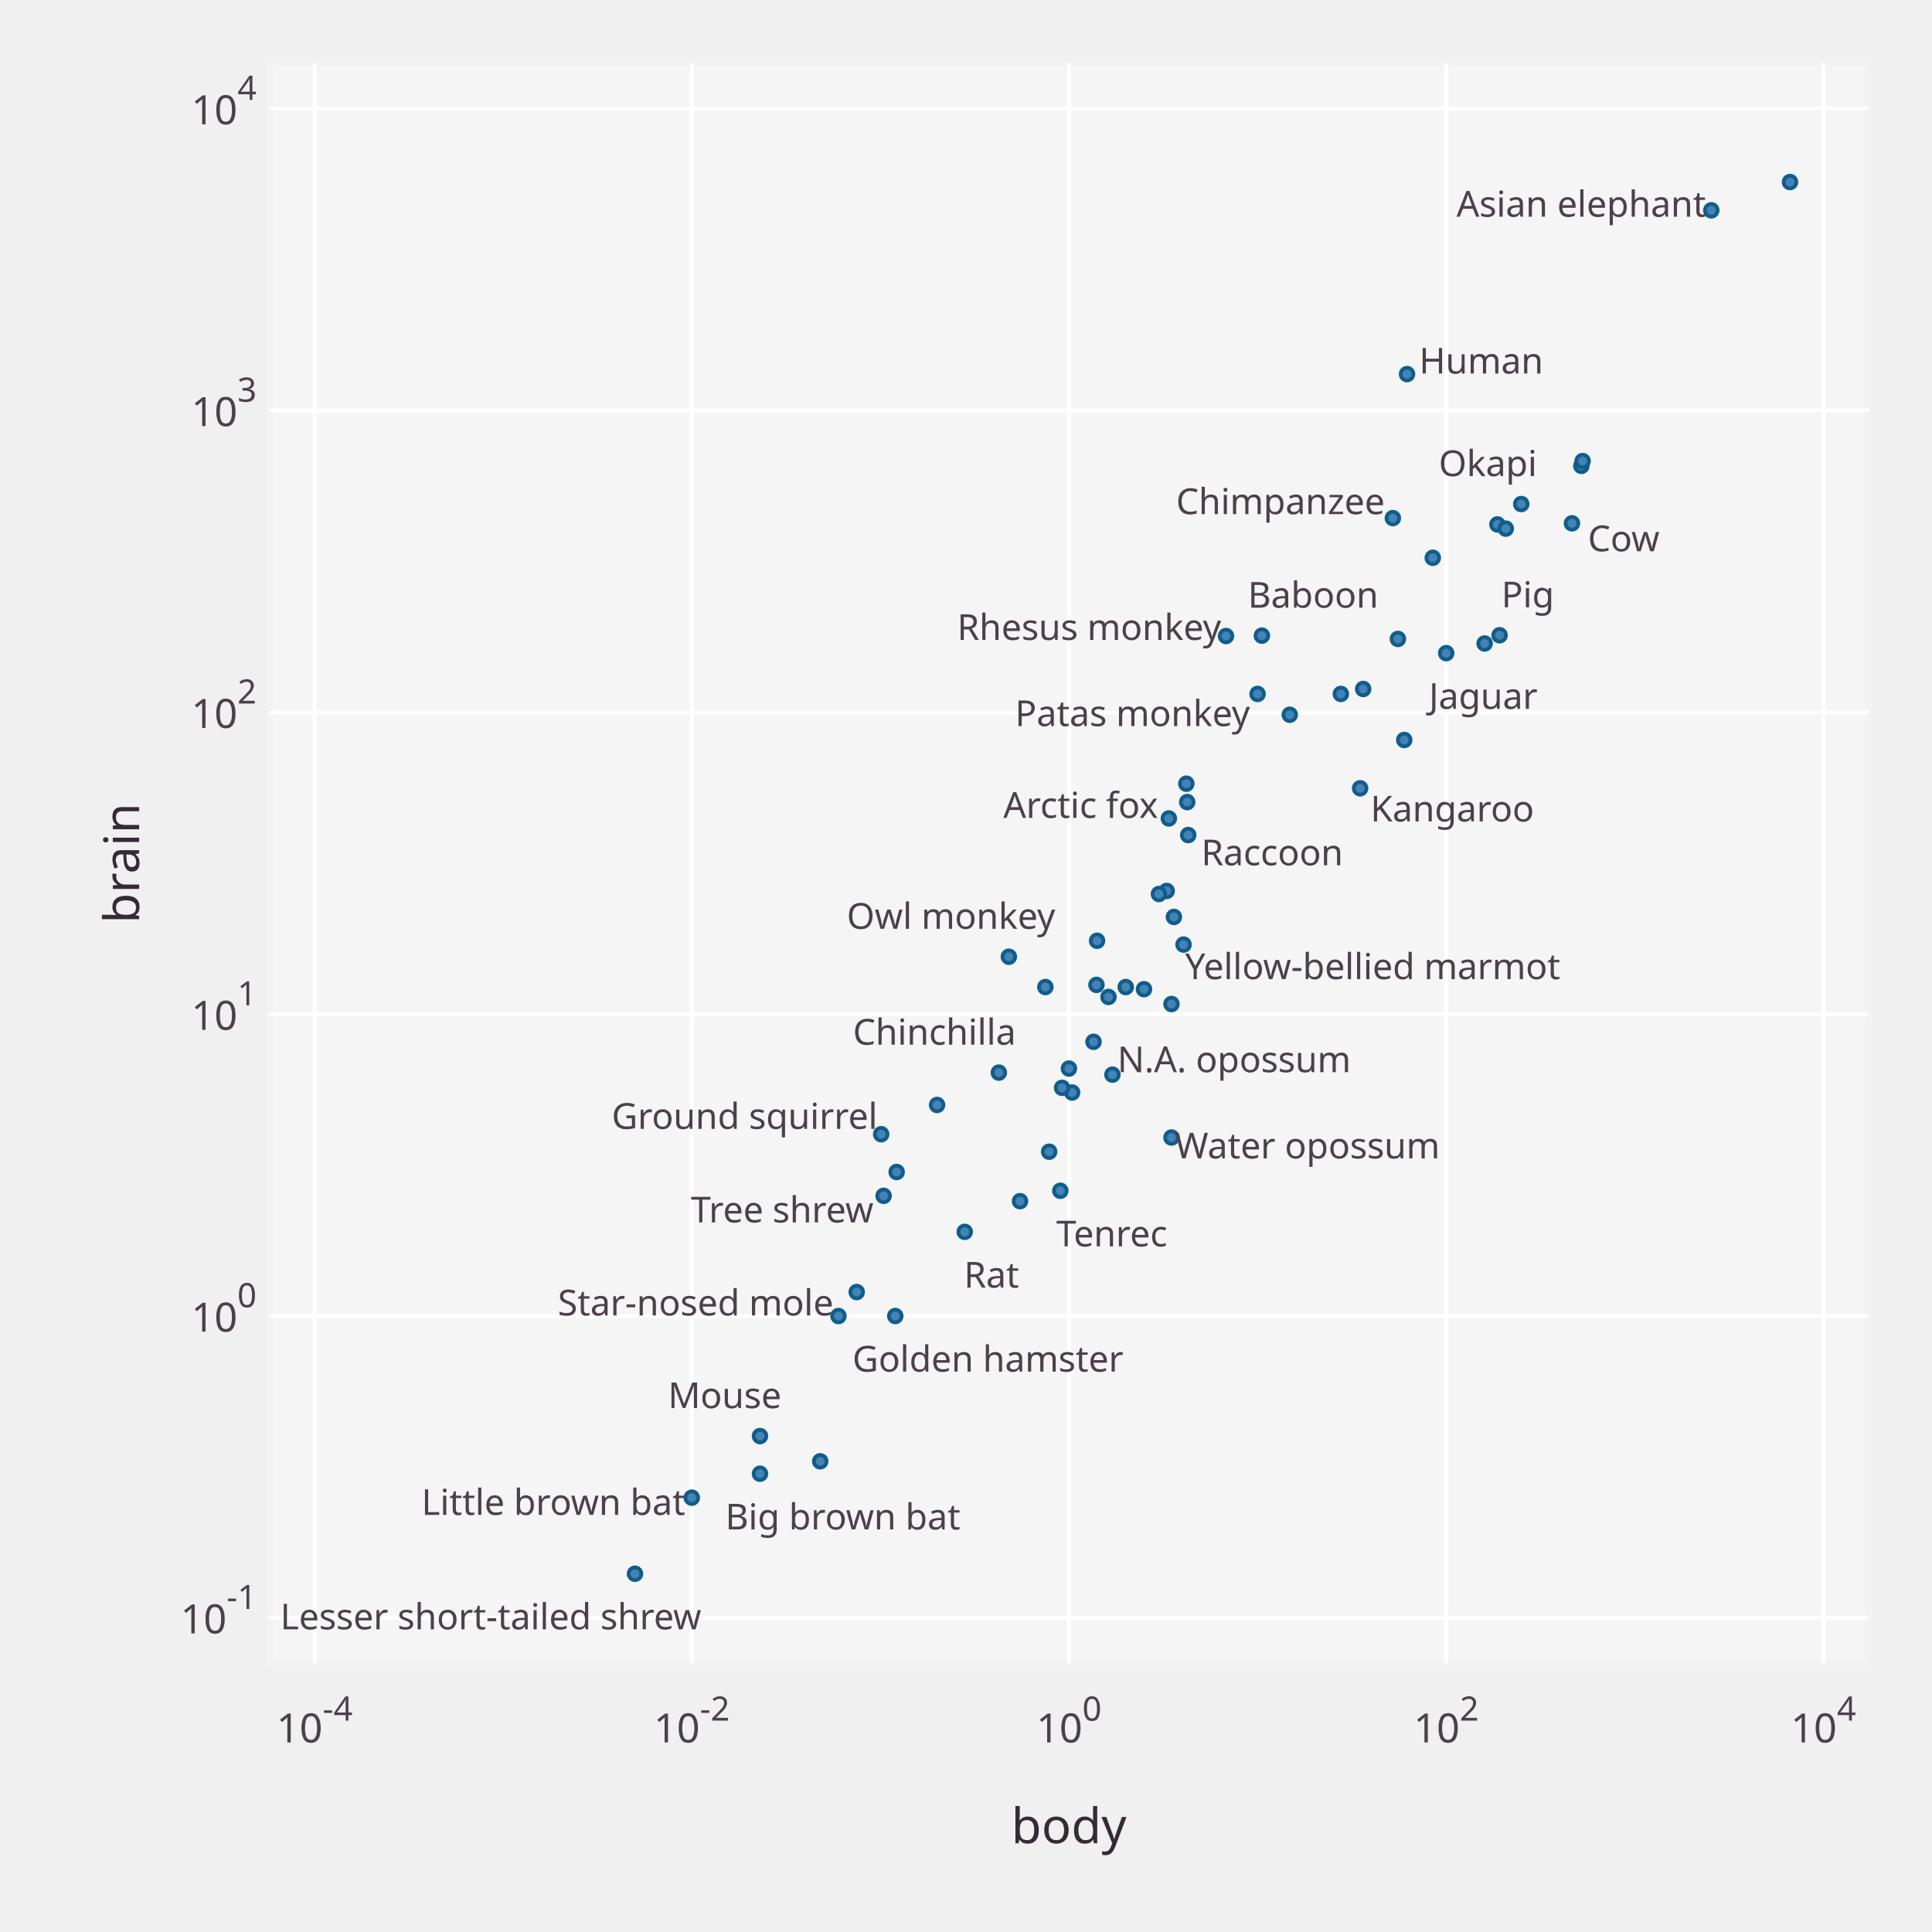
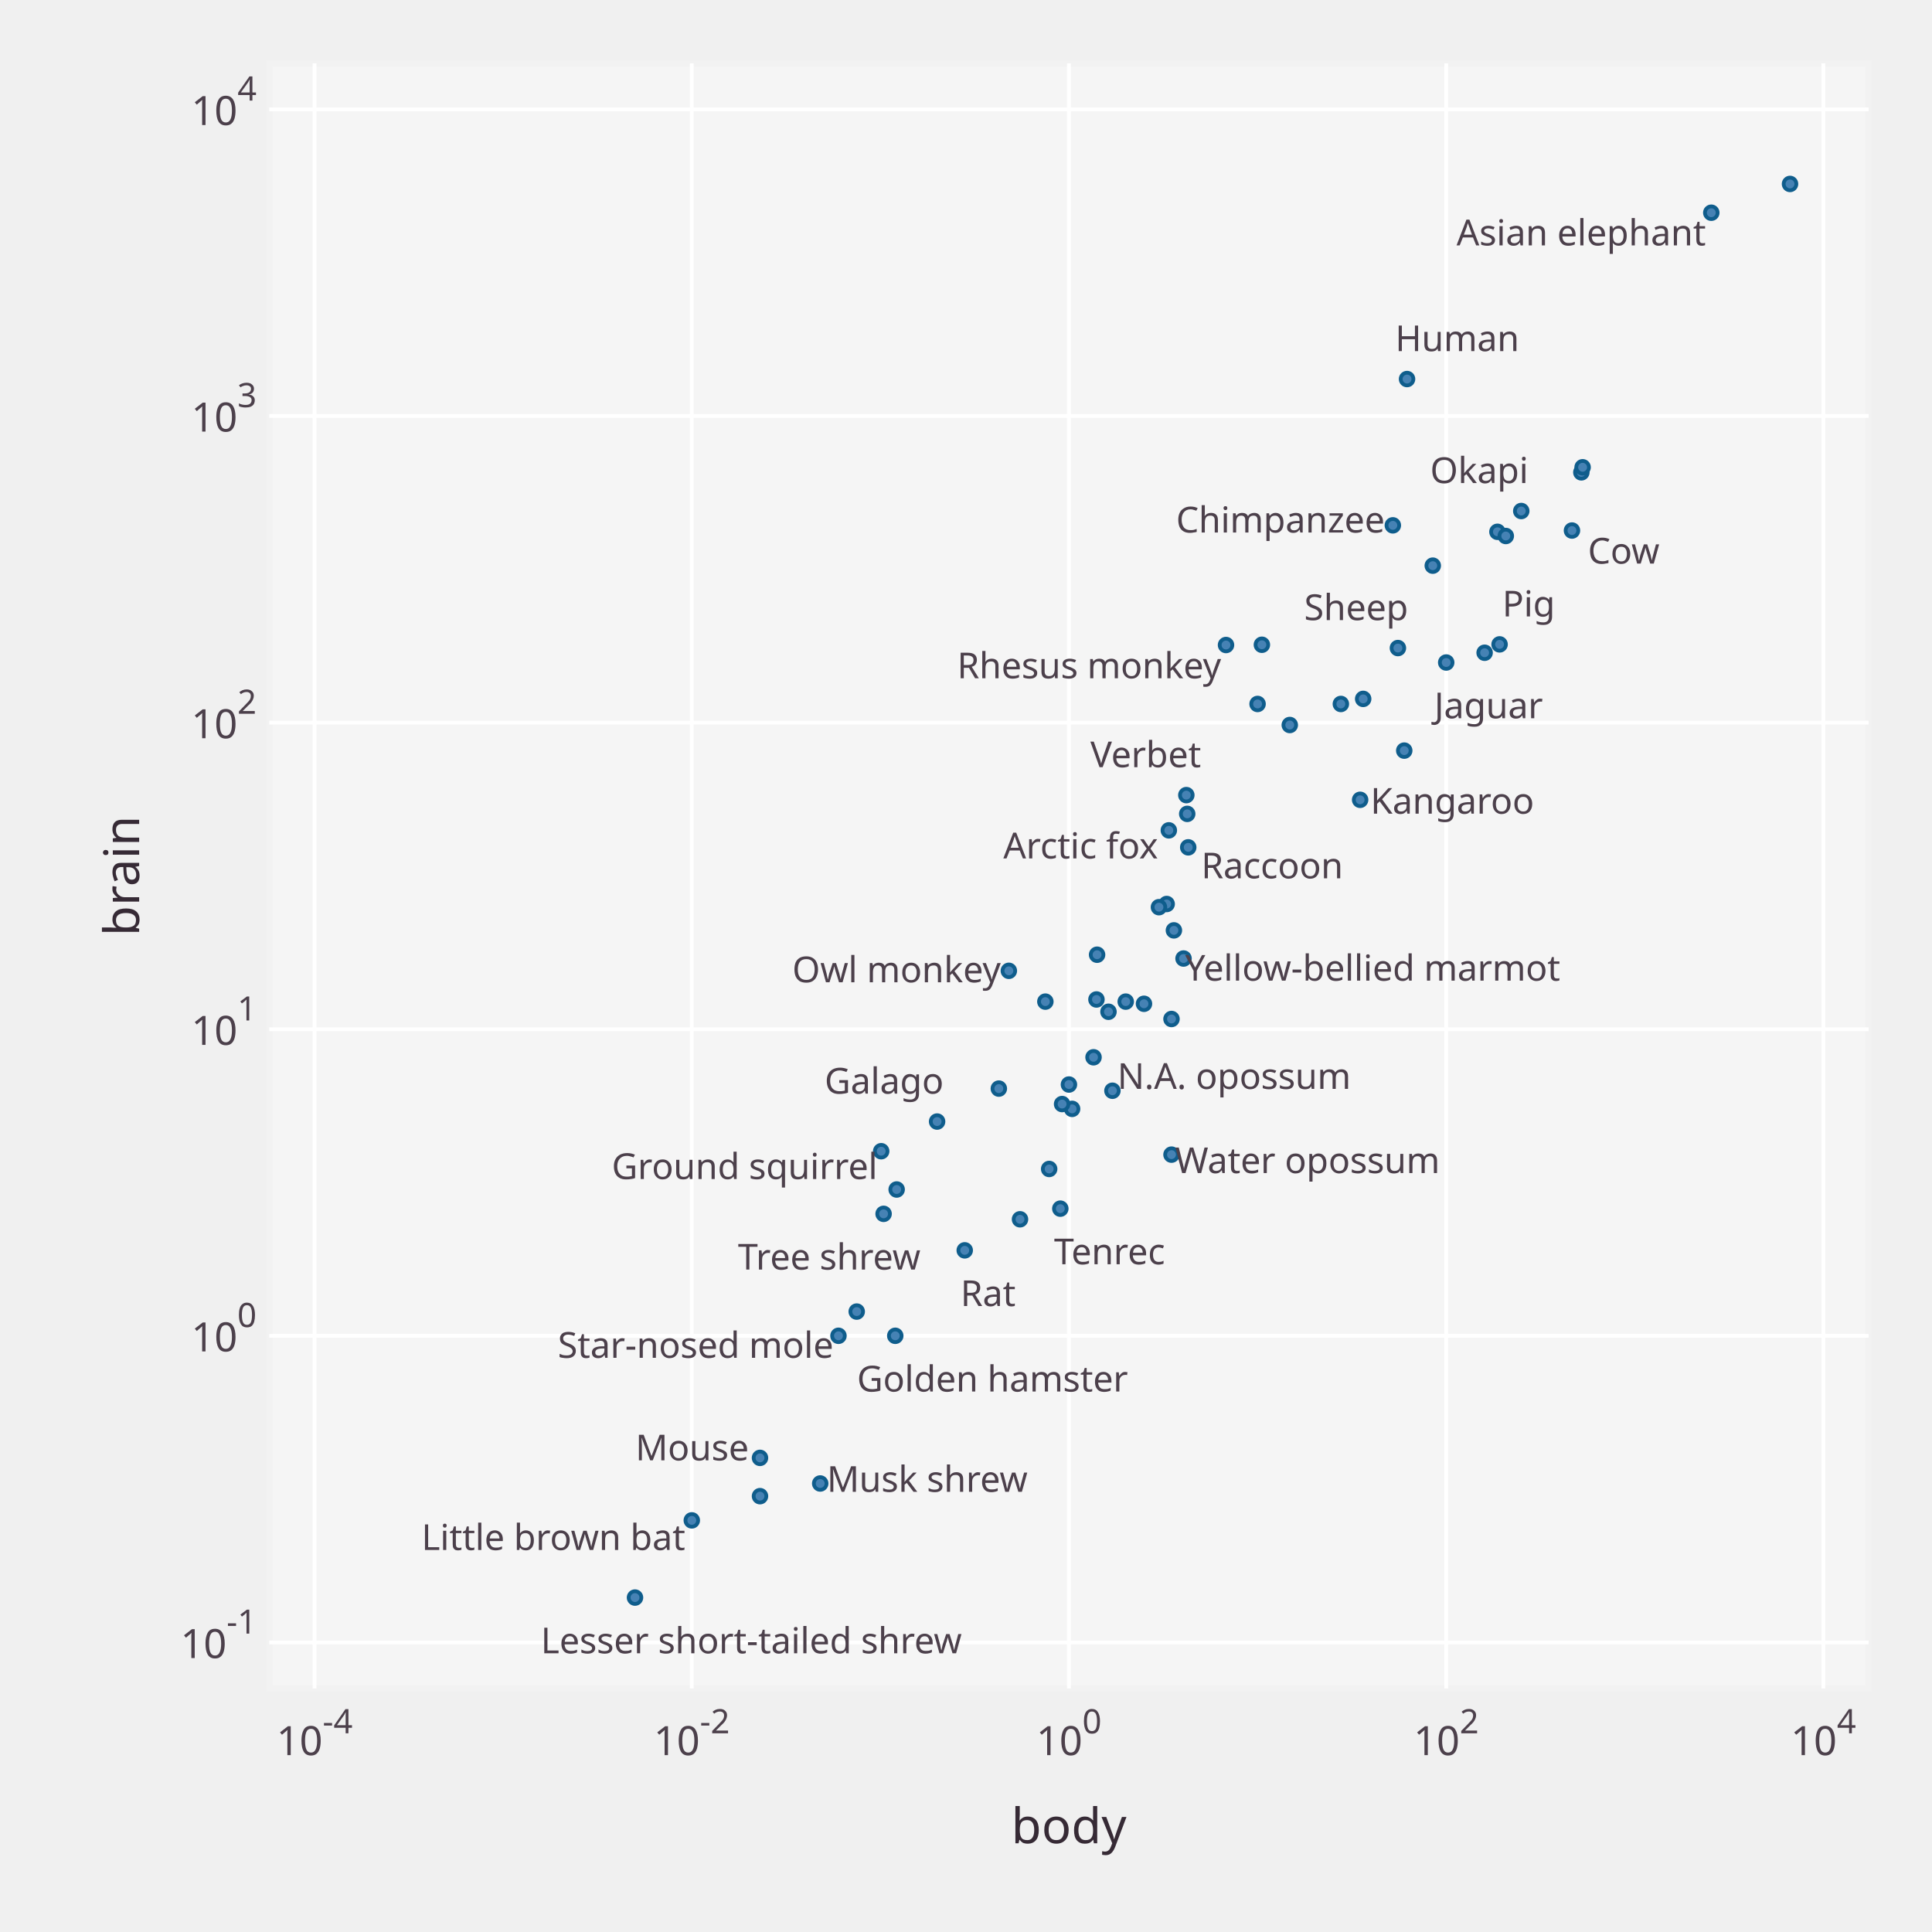
<svg xmlns="http://www.w3.org/2000/svg" version="1.1" width="152.4mm" height="152.4mm" viewBox="0 0 152.4 152.4" style="stroke:black;fill:black" stroke-width="0.5">
-   <g fill="#F5F5F5" stroke="#F2F2F2">
-     <path d="M 21.24 5 L 147.4 5 147.4 131.19 21.24 131.19 z" />
+   <g stroke="#F2F2F2" fill="#F5F5F5">
+     <path d="M 21.24 5 L 147.4 5 147.4 133.19 21.24 133.19 z" />
    <g stroke="#FFFFFF" stroke-width="0.3">
-       <path d="M54.57,5 L 54.57 131.19" />
-       <path d="M143.83,5 L 143.83 131.19" />
-       <path d="M84.32,5 L 84.32 131.19" />
-       <path d="M114.08,5 L 114.08 131.19" />
-       <path d="M24.81,5 L 24.81 131.19" />
+       <path d="M54.57,5 L 54.57 133.19" />
+       <path d="M143.83,5 L 143.83 133.19" />
+       <path d="M84.32,5 L 84.32 133.19" />
+       <path d="M114.08,5 L 114.08 133.19" />
+       <path d="M24.81,5 L 24.81 133.19" />
    </g>
    <g stroke="#FFFFFF" stroke-width="0.3">
-       <path d="M21.24,32.38 L 147.4 32.38" />
-       <path d="M21.24,127.61 L 147.4 127.61" />
-       <path d="M21.24,103.81 L 147.4 103.81" />
-       <path d="M21.24,8.57 L 147.4 8.57" />
-       <path d="M21.24,56.19 L 147.4 56.19" />
-       <path d="M21.24,80 L 147.4 80" />
+       <path d="M21.24,32.81 L 147.4 32.81" />
+       <path d="M21.24,129.56 L 147.4 129.56" />
+       <path d="M21.24,105.37 L 147.4 105.37" />
+       <path d="M21.24,8.63 L 147.4 8.63" />
+       <path d="M21.24,57 L 147.4 57" />
+       <path d="M21.24,81.19 L 147.4 81.19" />
    </g>
  </g>
  <g stroke="none" stroke-width="0.3">
    <g fill="#4682B4" stroke="#0F5D8C" class="color_group_RGB(0.27450980392156865,0.5098039215686274,0.7058823529411765)">
-       <circle cx="92.2" cy="64.56" r="0.5" />
-       <circle cx="79.58" cy="75.47" r="0.5" />
-       <circle cx="86.26" cy="82.18" r="0.5" />
-       <circle cx="124" cy="41.28" r="0.5" />
-       <circle cx="107.53" cy="54.35" r="0.5" />
-       <circle cx="105.77" cy="54.74" r="0.5" />
-       <circle cx="101.74" cy="56.38" r="0.5" />
-       <circle cx="84.57" cy="86.18" r="0.5" />
-       <circle cx="93.58" cy="61.82" r="0.5" />
-       <circle cx="78.79" cy="84.61" r="0.5" />
-       <circle cx="69.51" cy="89.47" r="0.5" />
-       <circle cx="83.78" cy="85.81" r="0.5" />
-       <circle cx="84.32" cy="84.29" r="0.5" />
-       <circle cx="50.09" cy="124.14" r="0.5" />
-       <circle cx="66.14" cy="103.81" r="0.5" />
-       <circle cx="92.41" cy="79.2" r="0.5" />
-       <circle cx="88.8" cy="77.86" r="0.5" />
-       <circle cx="87.75" cy="84.77" r="0.5" />
-       <circle cx="134.99" cy="16.59" r="0.5" />
-       <circle cx="59.95" cy="116.25" r="0.5" />
-       <circle cx="118.12" cy="41.37" r="0.5" />
-       <circle cx="124.74" cy="36.75" r="0.5" />
-       <circle cx="82.76" cy="90.85" r="0.5" />
-       <circle cx="99.2" cy="54.74" r="0.5" />
-       <circle cx="92.03" cy="70.28" r="0.5" />
-       <circle cx="73.92" cy="87.16" r="0.5" />
-       <circle cx="86.54" cy="74.21" r="0.5" />
-       <circle cx="124.84" cy="36.37" r="0.5" />
-       <circle cx="118.78" cy="41.7" r="0.5" />
-       <circle cx="113.02" cy="44" r="0.5" />
-       <circle cx="82.46" cy="77.86" r="0.5" />
-       <circle cx="110.99" cy="29.51" r="0.5" />
-       <circle cx="141.2" cy="14.36" r="0.5" />
-       <circle cx="92.41" cy="89.73" r="0.5" />
-       <circle cx="96.71" cy="50.17" r="0.5" />
-       <circle cx="107.29" cy="62.18" r="0.5" />
-       <circle cx="93.36" cy="74.51" r="0.5" />
-       <circle cx="70.62" cy="103.81" r="0.5" />
-       <circle cx="59.95" cy="113.28" r="0.5" />
-       <circle cx="54.57" cy="118.14" r="0.5" />
-       <circle cx="86.49" cy="77.69" r="0.5" />
-       <circle cx="120" cy="39.76" r="0.5" />
-       <circle cx="90.24" cy="78.03" r="0.5" />
-       <circle cx="110.27" cy="50.4" r="0.5" />
-       <circle cx="114.08" cy="51.52" r="0.5" />
-       <circle cx="109.87" cy="40.87" r="0.5" />
-       <circle cx="99.54" cy="50.14" r="0.5" />
-       <circle cx="80.46" cy="94.75" r="0.5" />
-       <circle cx="110.77" cy="58.37" r="0.5" />
-       <circle cx="92.6" cy="72.33" r="0.5" />
-       <circle cx="93.73" cy="65.87" r="0.5" />
-       <circle cx="76.1" cy="97.17" r="0.5" />
-       <circle cx="67.58" cy="101.92" r="0.5" />
-       <circle cx="70.73" cy="92.45" r="0.5" />
-       <circle cx="64.7" cy="115.27" r="0.5" />
-       <circle cx="118.29" cy="50.11" r="0.5" />
-       <circle cx="91.42" cy="70.52" r="0.5" />
-       <circle cx="117.11" cy="50.76" r="0.5" />
-       <circle cx="83.64" cy="93.93" r="0.5" />
-       <circle cx="87.44" cy="78.64" r="0.5" />
-       <circle cx="69.7" cy="94.33" r="0.5" />
-       <circle cx="93.65" cy="63.27" r="0.5" />
+       <circle cx="92.2" cy="65.5" r="0.5" />
+       <circle cx="79.58" cy="76.58" r="0.5" />
+       <circle cx="86.26" cy="83.4" r="0.5" />
+       <circle cx="124" cy="41.85" r="0.5" />
+       <circle cx="107.53" cy="55.13" r="0.5" />
+       <circle cx="105.77" cy="55.53" r="0.5" />
+       <circle cx="101.74" cy="57.19" r="0.5" />
+       <circle cx="84.57" cy="87.47" r="0.5" />
+       <circle cx="93.58" cy="62.72" r="0.5" />
+       <circle cx="78.79" cy="85.87" r="0.5" />
+       <circle cx="69.51" cy="90.81" r="0.5" />
+       <circle cx="83.78" cy="87.09" r="0.5" />
+       <circle cx="84.32" cy="85.55" r="0.5" />
+       <circle cx="50.09" cy="126.02" r="0.5" />
+       <circle cx="66.14" cy="105.37" r="0.5" />
+       <circle cx="92.41" cy="80.38" r="0.5" />
+       <circle cx="88.8" cy="79.01" r="0.5" />
+       <circle cx="87.75" cy="86.04" r="0.5" />
+       <circle cx="134.99" cy="16.78" r="0.5" />
+       <circle cx="59.95" cy="118.02" r="0.5" />
+       <circle cx="118.12" cy="41.95" r="0.5" />
+       <circle cx="124.74" cy="37.26" r="0.5" />
+       <circle cx="82.76" cy="92.21" r="0.5" />
+       <circle cx="99.2" cy="55.53" r="0.5" />
+       <circle cx="92.03" cy="71.31" r="0.5" />
+       <circle cx="73.92" cy="88.47" r="0.5" />
+       <circle cx="86.54" cy="75.31" r="0.5" />
+       <circle cx="124.84" cy="36.86" r="0.5" />
+       <circle cx="118.78" cy="42.28" r="0.5" />
+       <circle cx="113.02" cy="44.62" r="0.5" />
+       <circle cx="82.46" cy="79.01" r="0.5" />
+       <circle cx="110.99" cy="29.9" r="0.5" />
+       <circle cx="141.2" cy="14.51" r="0.5" />
+       <circle cx="92.41" cy="91.08" r="0.5" />
+       <circle cx="96.71" cy="50.88" r="0.5" />
+       <circle cx="107.29" cy="63.09" r="0.5" />
+       <circle cx="93.36" cy="75.61" r="0.5" />
+       <circle cx="70.62" cy="105.37" r="0.5" />
+       <circle cx="59.95" cy="115" r="0.5" />
+       <circle cx="54.57" cy="119.93" r="0.5" />
+       <circle cx="86.49" cy="78.84" r="0.5" />
+       <circle cx="120" cy="40.31" r="0.5" />
+       <circle cx="90.24" cy="79.18" r="0.5" />
+       <circle cx="110.27" cy="51.12" r="0.5" />
+       <circle cx="114.08" cy="52.26" r="0.5" />
+       <circle cx="109.87" cy="41.44" r="0.5" />
+       <circle cx="99.54" cy="50.86" r="0.5" />
+       <circle cx="80.46" cy="96.18" r="0.5" />
+       <circle cx="110.77" cy="59.21" r="0.5" />
+       <circle cx="92.6" cy="73.39" r="0.5" />
+       <circle cx="93.73" cy="66.84" r="0.5" />
+       <circle cx="76.1" cy="98.63" r="0.5" />
+       <circle cx="67.58" cy="103.46" r="0.5" />
+       <circle cx="70.73" cy="93.83" r="0.5" />
+       <circle cx="64.7" cy="117.02" r="0.5" />
+       <circle cx="118.29" cy="50.83" r="0.5" />
+       <circle cx="91.42" cy="71.56" r="0.5" />
+       <circle cx="117.11" cy="51.49" r="0.5" />
+       <circle cx="83.64" cy="95.34" r="0.5" />
+       <circle cx="87.44" cy="79.81" r="0.5" />
+       <circle cx="69.7" cy="95.75" r="0.5" />
+       <circle cx="93.65" cy="64.2" r="0.5" />
    </g>
  </g>
-   <g fill="#4C404B" stroke="none" font-size="2.82" font-family="Source Sans Pro">
-     <text x="61.7" y="95.33" text-anchor="middle" style="dominant-baseline:central">Tree shrew</text>
-     <text x="87.7" y="97.22" text-anchor="middle" style="dominant-baseline:central">Tenrec</text>
-     <text x="120.51" y="46.81" text-anchor="middle" style="dominant-baseline:central">Pig</text>
-     <text x="78.21" y="100.47" text-anchor="middle" style="dominant-baseline:central">Rat</text>
-     <text x="100.35" y="67.16" text-anchor="middle" style="dominant-baseline:central">Raccoon</text>
-     <text x="103.58" y="46.84" text-anchor="middle" style="dominant-baseline:central">Baboon</text>
-     <text x="101" y="39.46" text-anchor="middle" style="dominant-baseline:central">Chimpanzee</text>
-     <text x="117" y="54.82" text-anchor="middle" style="dominant-baseline:central">Jaguar</text>
-     <text x="117.37" y="36.46" text-anchor="middle" style="dominant-baseline:central">Okapi</text>
-     <text x="43.65" y="118.4" text-anchor="middle" style="dominant-baseline:central">Little brown bat</text>
-     <text x="57.16" y="109.98" text-anchor="middle" style="dominant-baseline:central">Mouse</text>
-     <text x="77.93" y="107.1" text-anchor="middle" style="dominant-baseline:central">Golden hamster</text>
-     <text x="108.28" y="76.14" text-anchor="middle" style="dominant-baseline:central">Yellow-bellied marmot</text>
-     <text x="114.55" y="63.7" text-anchor="middle" style="dominant-baseline:central">Kangaroo</text>
-     <text x="85.91" y="49.38" text-anchor="middle" style="dominant-baseline:central">Rhesus monkey</text>
-     <text x="103.13" y="90.28" text-anchor="middle" style="dominant-baseline:central">Water opossum</text>
-     <text x="116.84" y="28.37" text-anchor="middle" style="dominant-baseline:central">Human</text>
-     <text x="89.33" y="56.18" text-anchor="middle" style="dominant-baseline:central">Patas monkey</text>
-     <text x="66.48" y="119.55" text-anchor="middle" style="dominant-baseline:central">Big brown bat</text>
-     <text x="124.73" y="16" text-anchor="middle" style="dominant-baseline:central">Asian elephant</text>
-     <text x="97.34" y="83.48" text-anchor="middle" style="dominant-baseline:central">N.A. opossum</text>
-     <text x="54.87" y="102.67" text-anchor="middle" style="dominant-baseline:central">Star-nosed mole</text>
-     <text x="38.71" y="127.43" text-anchor="middle" style="dominant-baseline:central">Lesser short-tailed shrew</text>
-     <text x="58.74" y="87.95" text-anchor="middle" style="dominant-baseline:central">Ground squirrel</text>
-     <text x="73.71" y="81.31" text-anchor="middle" style="dominant-baseline:central">Chinchilla</text>
-     <text x="128.08" y="42.39" text-anchor="middle" style="dominant-baseline:central">Cow</text>
-     <text x="75.02" y="72.17" text-anchor="middle" style="dominant-baseline:central">Owl monkey</text>
-     <text x="85.25" y="63.42" text-anchor="middle" style="dominant-baseline:central">Arctic fox</text>
+   <g fill="#4C404B" stroke="none" font-family="Source Sans Pro" font-size="2.82">
+     <text x="65.41" y="99.05" text-anchor="middle" style="dominant-baseline:central">Tree shrew</text>
+     <text x="87.52" y="98.63" text-anchor="middle" style="dominant-baseline:central">Tenrec</text>
+     <text x="120.58" y="47.53" text-anchor="middle" style="dominant-baseline:central">Pig</text>
+     <text x="73.14" y="116.58" text-anchor="middle" style="dominant-baseline:central">Musk shrew</text>
+     <text x="77.94" y="101.93" text-anchor="middle" style="dominant-baseline:central">Rat</text>
+     <text x="100.35" y="68.19" text-anchor="middle" style="dominant-baseline:central">Raccoon</text>
+     <text x="101" y="40.91" text-anchor="middle" style="dominant-baseline:central">Chimpanzee</text>
+     <text x="117.42" y="55.56" text-anchor="middle" style="dominant-baseline:central">Jaguar</text>
+     <text x="106.98" y="47.82" text-anchor="middle" style="dominant-baseline:central">Sheep</text>
+     <text x="116.69" y="37.01" text-anchor="middle" style="dominant-baseline:central">Okapi</text>
+     <text x="43.65" y="121.17" text-anchor="middle" style="dominant-baseline:central">Little brown bat</text>
+     <text x="54.59" y="114.1" text-anchor="middle" style="dominant-baseline:central">Mouse</text>
+     <text x="78.29" y="108.67" text-anchor="middle" style="dominant-baseline:central">Golden hamster</text>
+     <text x="108.28" y="76.26" text-anchor="middle" style="dominant-baseline:central">Yellow-bellied marmot</text>
+     <text x="114.55" y="63.09" text-anchor="middle" style="dominant-baseline:central">Kangaroo</text>
+     <text x="85.91" y="52.41" text-anchor="middle" style="dominant-baseline:central">Rhesus monkey</text>
+     <text x="103.13" y="91.44" text-anchor="middle" style="dominant-baseline:central">Water opossum</text>
+     <text x="114.95" y="26.6" text-anchor="middle" style="dominant-baseline:central">Human</text>
+     <text x="69.74" y="85.17" text-anchor="middle" style="dominant-baseline:central">Galago</text>
+     <text x="124.73" y="18.26" text-anchor="middle" style="dominant-baseline:central">Asian elephant</text>
+     <text x="97.34" y="84.8" text-anchor="middle" style="dominant-baseline:central">N.A. opossum</text>
+     <text x="54.87" y="106.01" text-anchor="middle" style="dominant-baseline:central">Star-nosed mole</text>
+     <text x="59.26" y="129.32" text-anchor="middle" style="dominant-baseline:central">Lesser short-tailed shrew</text>
+     <text x="58.74" y="91.91" text-anchor="middle" style="dominant-baseline:central">Ground squirrel</text>
+     <text x="90.38" y="59.42" text-anchor="middle" style="dominant-baseline:central">Verbet</text>
+     <text x="128.08" y="43.36" text-anchor="middle" style="dominant-baseline:central">Cow</text>
+     <text x="70.72" y="76.39" text-anchor="middle" style="dominant-baseline:central">Owl monkey</text>
+     <text x="85.25" y="66.62" text-anchor="middle" style="dominant-baseline:central">Arctic fox</text>
  </g>
-   <g fill="#4C404B" stroke="none" font-size="3.18" font-family="Source Sans Pro">
-     <text x="54.57" y="137.45" text-anchor="middle">10<tspan baseline-shift="1.723" font-size="83.333%">-2</tspan>
+   <g stroke="none" fill="#4C404B" font-family="Source Sans Pro" font-size="3.18">
+     <text x="54.57" y="138.45" text-anchor="middle">10<tspan baseline-shift="1.723" font-size="83.333%">-2</tspan>
    </text>
-     <text x="143.83" y="137.45" text-anchor="middle">10<tspan baseline-shift="1.723" font-size="83.333%">4</tspan>
+     <text x="143.83" y="138.45" text-anchor="middle">10<tspan baseline-shift="1.723" font-size="83.333%">4</tspan>
    </text>
-     <text x="84.32" y="137.45" text-anchor="middle">10<tspan baseline-shift="1.723" font-size="83.333%">0</tspan>
+     <text x="84.32" y="138.45" text-anchor="middle">10<tspan baseline-shift="1.723" font-size="83.333%">0</tspan>
    </text>
-     <text x="114.08" y="137.45" text-anchor="middle">10<tspan baseline-shift="1.723" font-size="83.333%">2</tspan>
+     <text x="114.08" y="138.45" text-anchor="middle">10<tspan baseline-shift="1.723" font-size="83.333%">2</tspan>
    </text>
-     <text x="24.81" y="137.45" text-anchor="middle">10<tspan baseline-shift="1.723" font-size="83.333%">-4</tspan>
+     <text x="24.81" y="138.45" text-anchor="middle">10<tspan baseline-shift="1.723" font-size="83.333%">-4</tspan>
    </text>
  </g>
-   <g fill="#362A35" stroke="none" font-size="3.88" font-family="Source Sans Pro">
+   <g stroke="none" fill="#362A35" font-family="Source Sans Pro" font-size="3.88">
    <text x="84.32" y="145.4" text-anchor="middle">body</text>
  </g>
-   <g fill="#362A35" stroke="none" font-size="3.88" font-family="Source Sans Pro">
-     <text x="9.47" y="68.09" text-anchor="middle" style="dominant-baseline:central" transform="rotate(-90, 9.47, 68.09)">brain</text>
+   <g stroke="none" fill="#362A35" font-family="Source Sans Pro" font-size="3.88">
+     <text x="9.47" y="69.09" text-anchor="middle" style="dominant-baseline:central" transform="rotate(-90, 9.47, 69.09)">brain</text>
  </g>
-   <g fill="#4C404B" stroke="none" font-size="3.18" font-family="Source Sans Pro">
-     <text x="20.24" y="32.38" text-anchor="end" style="dominant-baseline:central">10<tspan baseline-shift="1.723" font-size="83.333%">3</tspan>
+   <g stroke="none" fill="#4C404B" font-family="Source Sans Pro" font-size="3.18">
+     <text x="20.24" y="32.81" text-anchor="end" style="dominant-baseline:central">10<tspan baseline-shift="1.723" font-size="83.333%">3</tspan>
    </text>
-     <text x="20.24" y="127.61" text-anchor="end" style="dominant-baseline:central">10<tspan baseline-shift="1.723" font-size="83.333%">-1</tspan>
+     <text x="20.24" y="129.56" text-anchor="end" style="dominant-baseline:central">10<tspan baseline-shift="1.723" font-size="83.333%">-1</tspan>
    </text>
-     <text x="20.24" y="103.81" text-anchor="end" style="dominant-baseline:central">10<tspan baseline-shift="1.723" font-size="83.333%">0</tspan>
+     <text x="20.24" y="105.37" text-anchor="end" style="dominant-baseline:central">10<tspan baseline-shift="1.723" font-size="83.333%">0</tspan>
    </text>
-     <text x="20.24" y="8.57" text-anchor="end" style="dominant-baseline:central">10<tspan baseline-shift="1.723" font-size="83.333%">4</tspan>
+     <text x="20.24" y="8.63" text-anchor="end" style="dominant-baseline:central">10<tspan baseline-shift="1.723" font-size="83.333%">4</tspan>
    </text>
-     <text x="20.24" y="56.19" text-anchor="end" style="dominant-baseline:central">10<tspan baseline-shift="1.723" font-size="83.333%">2</tspan>
+     <text x="20.24" y="57" text-anchor="end" style="dominant-baseline:central">10<tspan baseline-shift="1.723" font-size="83.333%">2</tspan>
    </text>
-     <text x="20.24" y="80" text-anchor="end" style="dominant-baseline:central">10<tspan baseline-shift="1.723" font-size="83.333%">1</tspan>
+     <text x="20.24" y="81.19" text-anchor="end" style="dominant-baseline:central">10<tspan baseline-shift="1.723" font-size="83.333%">1</tspan>
    </text>
  </g>
</svg>
